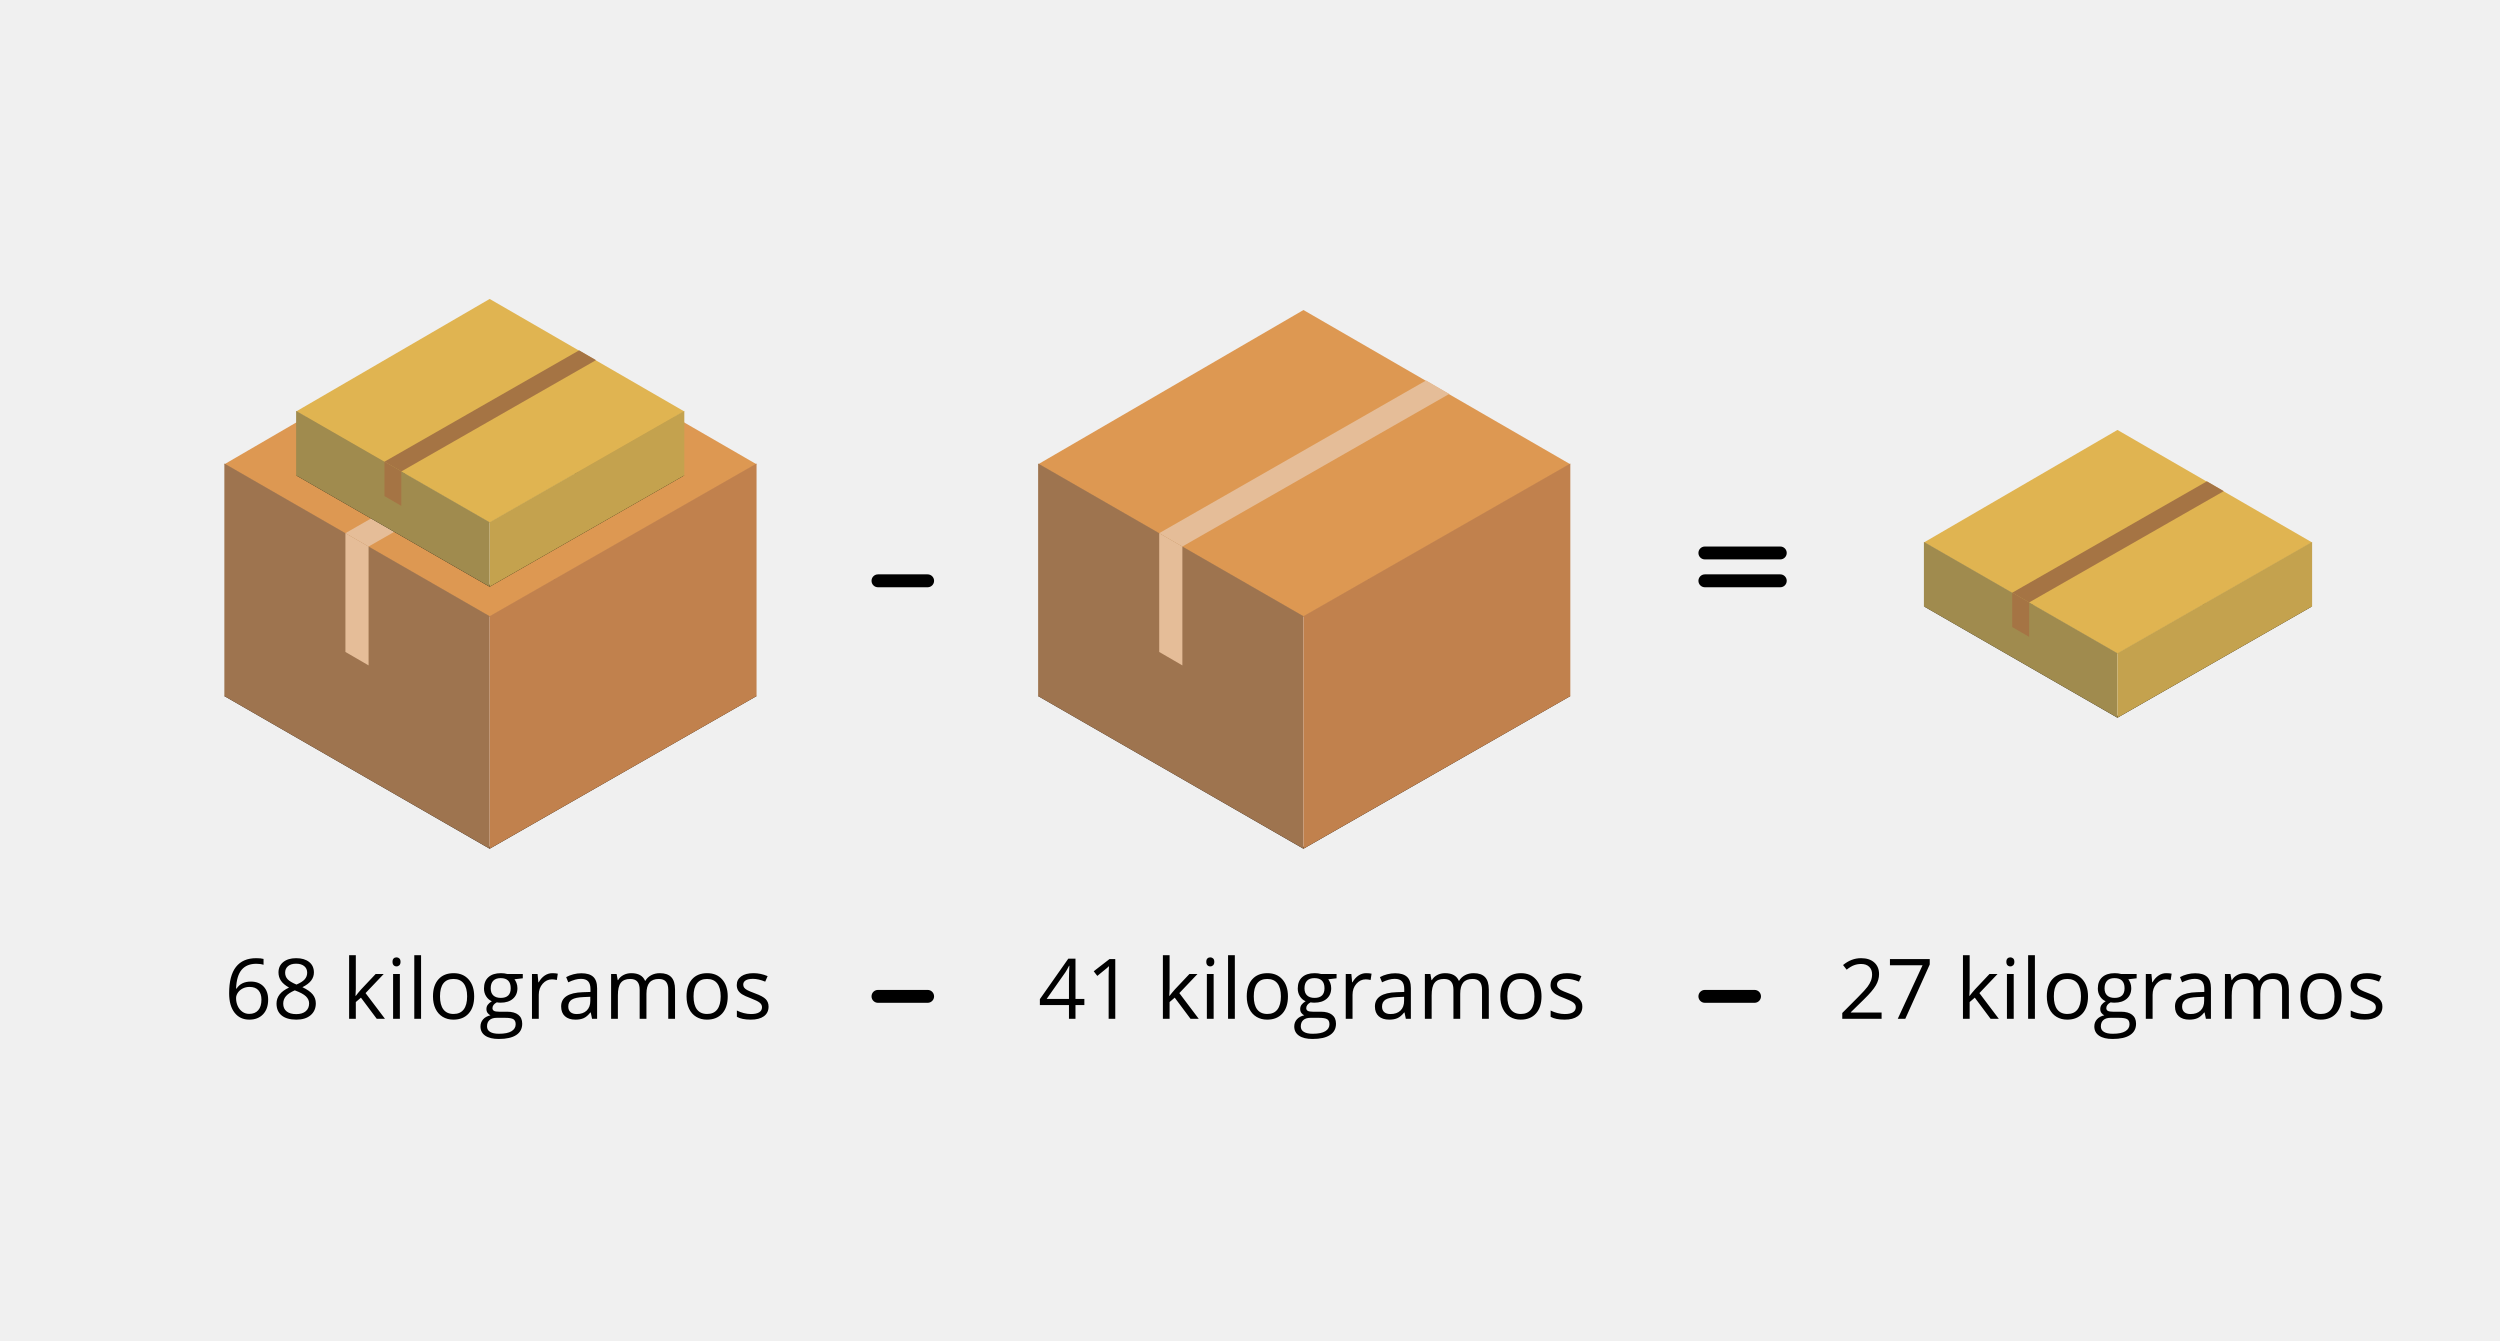
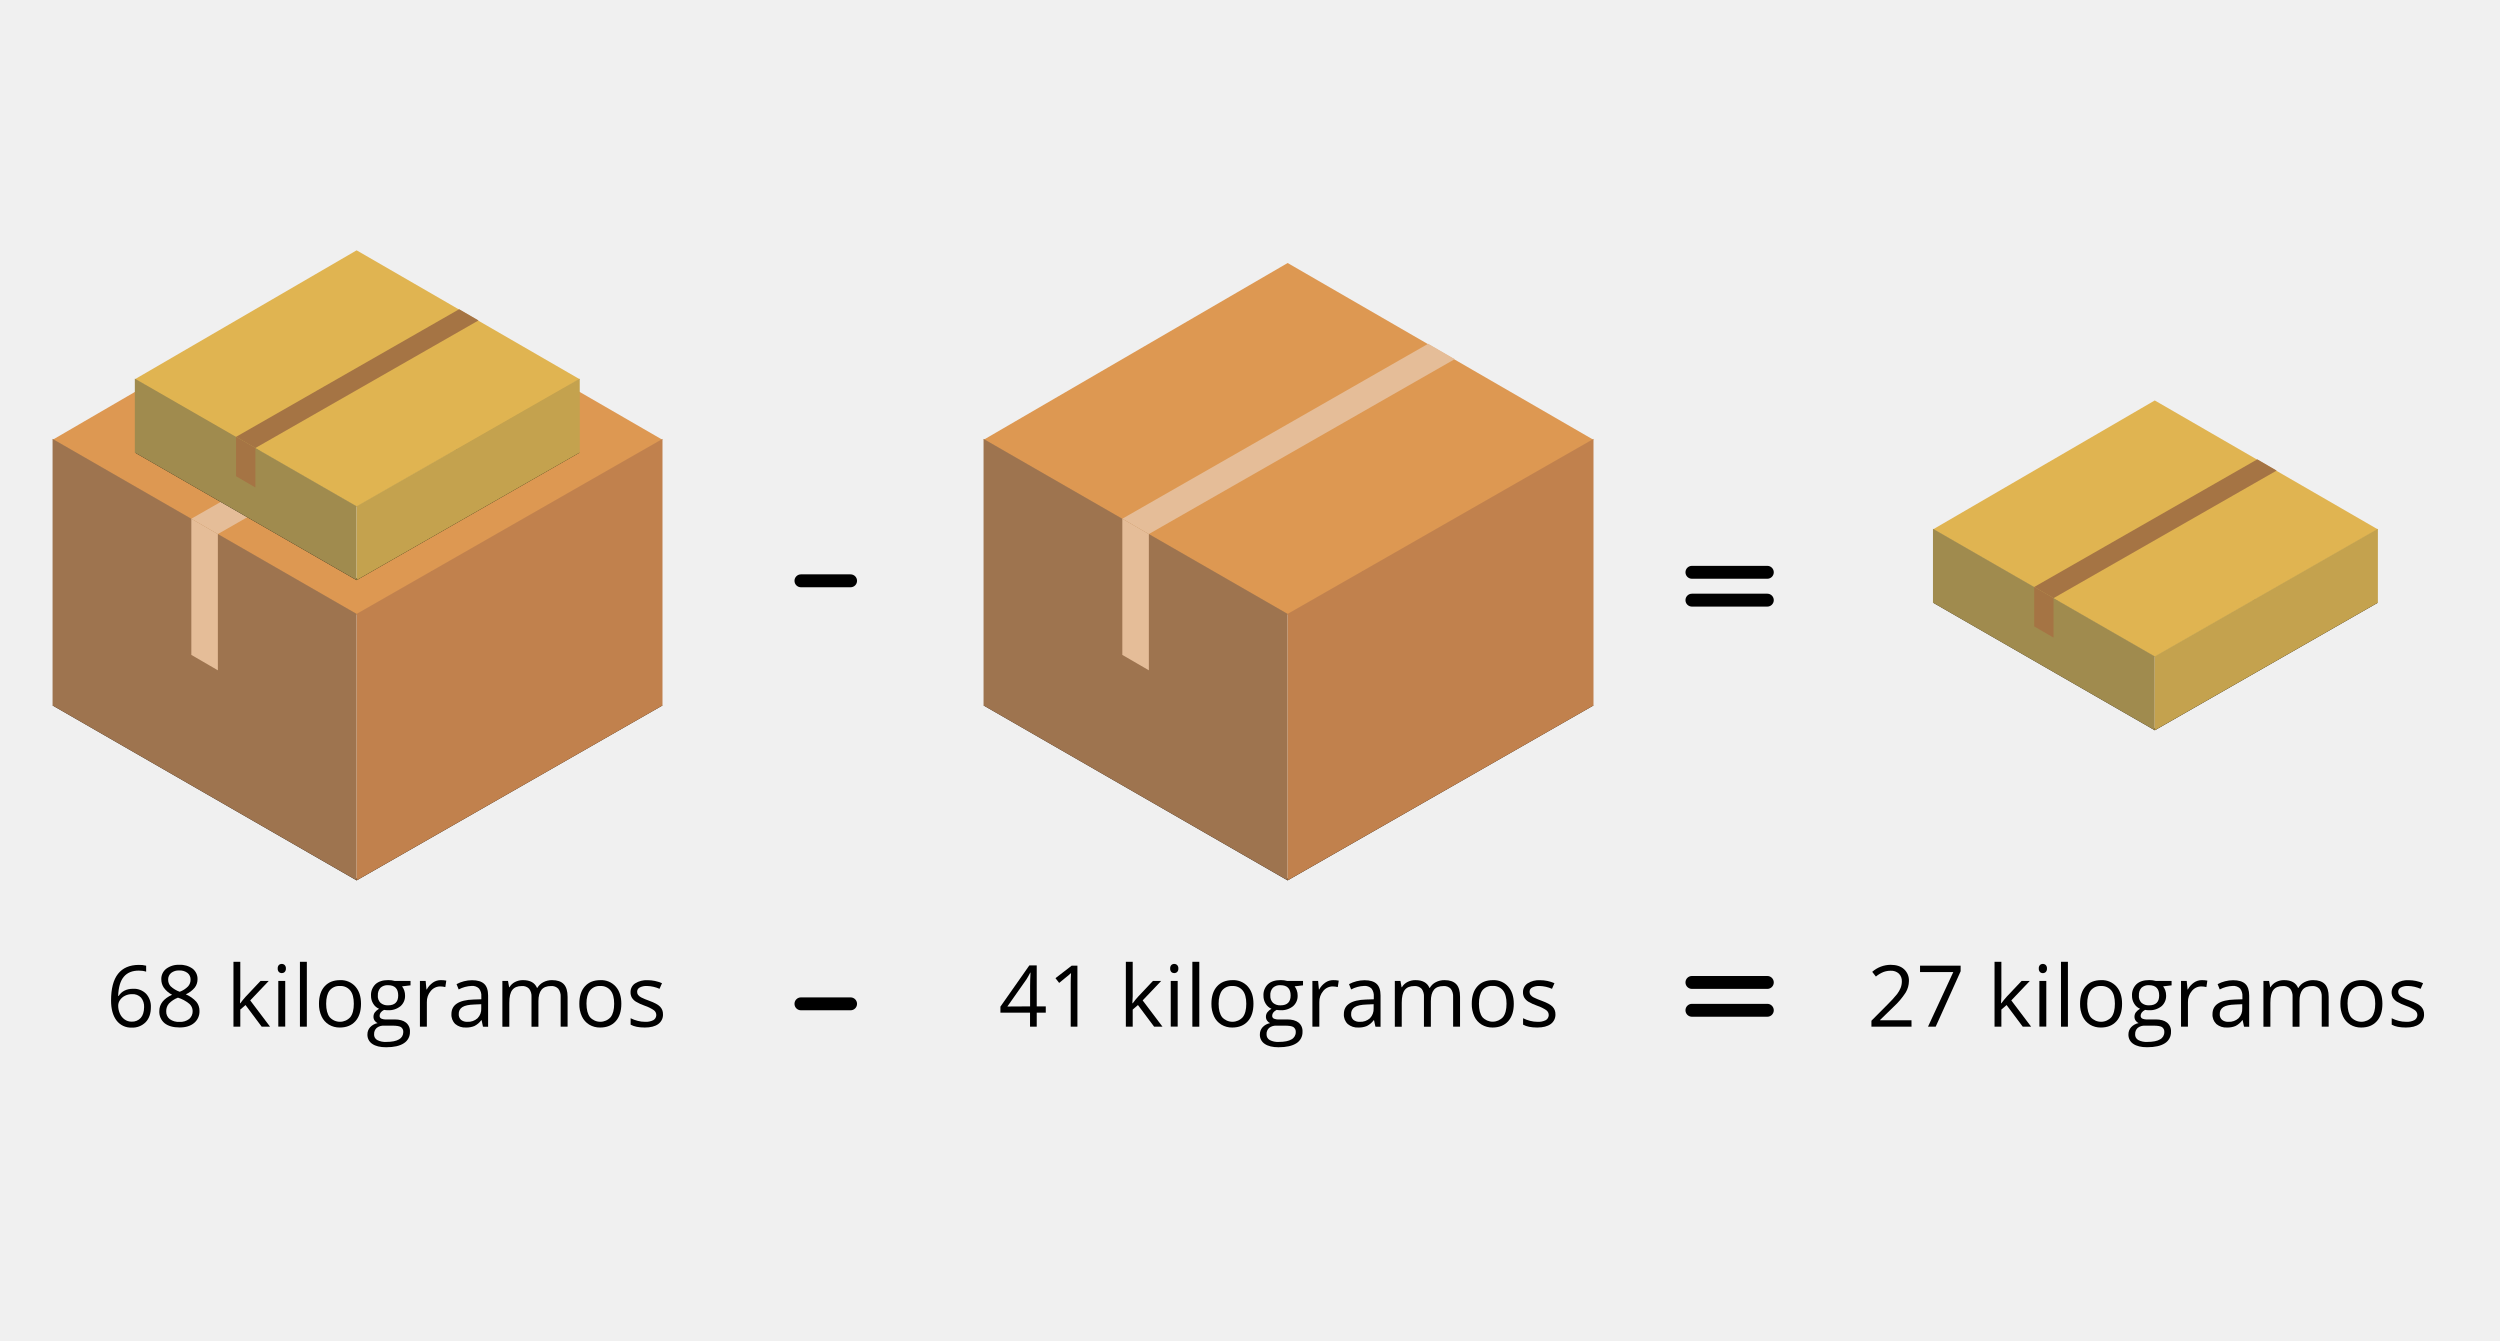
<svg xmlns="http://www.w3.org/2000/svg" id="Layer_2" data-name="Layer 2" viewBox="0 0 1492 800">
  <defs>
-     <style>.cls-1{fill:#fff;}.cls-2{fill:#dd9852;}.cls-3{fill:#9e744f;}.cls-4{fill:#c1814d;}.cls-5{fill:#e5bd98;}.cls-6{fill:#e0b451;}.cls-7{fill:#a08b4e;}.cls-8{fill:#c4a24e;}.cls-9{fill:#a57444;}.cls-10{font-size:50px;font-family:OpenSans-Regular, Open Sans;}</style>
+     <style>.cls-1{fill:#fff;}.cls-2{fill:#dd9852;}.cls-3{fill:#9e744f;}.cls-4{fill:#c1814d;}.cls-5{fill:#e5bd98;}.cls-6{fill:#e0b451;}.cls-7{fill:#a08b4e;}.cls-8{fill:#c4a24e;}.cls-9{fill:#a57444;}</style>
  </defs>
-   <polygon class="cls-1" points="134.9 415.41 295.96 325.44 450.51 415.4 292.23 505.94 134.9 415.41" />
-   <path d="M296,326l153.56,89.37-157.27,90L135.92,415.41,296,326m0-1.15L133.89,415.4l158.34,91.12L451.51,415.4,296,324.87Z" />
-   <polygon class="cls-2" points="451.51 277.08 292.23 368.2 133.89 277.08 292.23 185.02 451.51 277.08" />
-   <polygon class="cls-3" points="292.23 506.52 133.89 415.45 133.89 276.61 292.23 367.73 292.23 506.52" />
-   <polygon class="cls-4" points="292.23 506.52 451.51 415.45 451.51 276.61 292.23 367.73 292.23 506.52" />
-   <polygon class="cls-5" points="219.97 326.16 379.24 235.09 365.43 227.06 206.15 318.18 219.97 326.16" />
-   <polygon class="cls-5" points="219.97 326.16 219.97 397.11 206.15 389.09 206.15 318.18 219.97 326.16" />
-   <polygon class="cls-1" points="178.51 284.15 294.96 280.92 406.61 284.15 292.23 349.58 178.51 284.15" />
-   <path d="M294.94,281.42l109.88,3.17L292.23,349,180.29,284.6l114.65-3.18m0-1L176.72,283.7l115.5,66.46L408.41,283.7l-113.47-3.28Z" />
-   <polygon class="cls-6" points="408.4 245.56 292.23 312.03 176.72 245.56 292.23 178.41 408.4 245.56" />
-   <polygon class="cls-7" points="292.23 350.16 176.72 283.73 176.72 245.22 292.23 311.68 292.23 350.16" />
-   <polygon class="cls-8" points="292.23 350.16 408.4 283.73 408.4 245.22 292.23 311.68 292.23 350.16" />
-   <polygon class="cls-9" points="239.51 281.36 355.69 214.93 345.61 209.08 229.43 275.54 239.51 281.36" />
-   <polygon class="cls-9" points="239.51 281.36 239.51 301.91 229.43 296.06 229.43 275.54 239.51 281.36" />
-   <polygon class="cls-1" points="620.57 415.41 781.62 325.44 936.17 415.4 777.9 505.94 620.57 415.41" />
-   <path d="M781.62,326l153.55,89.37-157.27,90L621.58,415.41l160-89.39m0-1.15L619.55,415.4,777.9,506.52,937.17,415.4,781.63,324.87Z" />
-   <polygon class="cls-2" points="937.17 277.08 777.9 368.2 619.55 277.08 777.9 185.02 937.17 277.08" />
-   <polygon class="cls-3" points="777.9 506.52 619.55 415.45 619.55 276.61 777.9 367.73 777.9 506.52" />
-   <polygon class="cls-4" points="777.9 506.52 937.17 415.45 937.17 276.61 777.9 367.73 777.9 506.52" />
-   <polygon class="cls-5" points="705.64 326.16 864.91 235.09 851.09 227.06 691.82 318.18 705.64 326.16" />
-   <polygon class="cls-5" points="705.64 326.16 705.64 397.11 691.82 389.09 691.82 318.18 705.64 326.16" />
-   <polygon class="cls-1" points="1149.97 362.33 1266.42 359.1 1378.08 362.32 1263.69 427.76 1149.97 362.33" />
-   <path d="M1266.41,359.6l109.88,3.17-112.6,64.42-111.93-64.41,114.65-3.18m0-1-118.22,3.27,115.5,66.47,116.18-66.47-113.46-3.27Z" />
-   <polygon class="cls-6" points="1379.87 323.74 1263.69 390.21 1148.19 323.74 1263.69 256.59 1379.87 323.74" />
-   <polygon class="cls-7" points="1263.69 428.34 1148.19 361.91 1148.19 323.4 1263.69 389.86 1263.69 428.34" />
-   <polygon class="cls-8" points="1263.69 428.34 1379.87 361.91 1379.87 323.4 1263.69 389.86 1263.69 428.34" />
-   <polygon class="cls-9" points="1210.98 359.54 1327.16 293.11 1317.08 287.25 1200.9 353.72 1210.98 359.54" />
-   <polygon class="cls-9" points="1210.98 359.54 1210.98 380.09 1200.9 374.24 1200.9 353.72 1210.98 359.54" />
-   <text class="cls-10" transform="translate(133.89 608.04)">68 kilogramos</text>
-   <text class="cls-10" transform="translate(619.55 608.04)">41 kilogramos</text>
-   <text class="cls-10" transform="translate(1097.03 608.04)">27 kilogramos</text>
-   <rect x="520.13" y="342.78" width="37.33" height="7.7" rx="3.85" ry="3.85" />
-   <rect x="520.13" y="590.78" width="37.33" height="7.7" rx="3.85" ry="3.85" />
-   <rect x="1013.62" y="342.78" width="52.7" height="7.7" rx="3.85" ry="3.85" />
-   <rect x="1013.62" y="590.78" width="37.33" height="7.7" rx="3.85" ry="3.85" />
-   <rect x="1013.62" y="326.16" width="52.7" height="7.7" rx="3.85" ry="3.85" />
+   <polygon class="cls-1" points="32.38 421 217.11 317.81 394.38 420.99 212.85 524.85 32.38 421" />
+   <path d="M217.11,318.39,393.38,421,212.85,524.27,33.4,421,217.11,318.39m0-1.15L31.37,421,212.84,525.42,395.38,421,217.12,317.24Z" />
+   <polygon class="cls-2" points="395.38 262.48 212.84 366.9 31.37 262.48 212.84 156.96 395.38 262.48" />
+   <polygon class="cls-3" points="212.84 525.42 31.37 421.05 31.37 261.93 212.84 366.36 212.84 525.42" />
+   <polygon class="cls-4" points="212.84 525.42 395.38 421.05 395.38 261.93 212.84 366.36 212.84 525.42" />
+   <polygon class="cls-5" points="130.02 318.72 312.56 214.34 296.73 205.15 114.19 309.57 130.02 318.72" />
+   <polygon class="cls-5" points="130.02 318.72 130.02 400.04 114.19 390.84 114.19 309.57 130.02 318.72" />
+   <polygon class="cls-1" points="82.24 270.51 215.97 266.8 344.2 270.5 212.84 345.65 82.24 270.51" />
+   <path d="M216,267.3,342.41,271,212.84,345.08,84,271,216,267.3m0-1L80.46,270.06l132.37,76.17L346,270.06,216,266.3Z" />
+   <polygon class="cls-6" points="345.99 226.35 212.83 302.53 80.46 226.35 212.83 149.39 345.99 226.35" />
+   <polygon class="cls-7" points="212.83 346.23 80.46 270.09 80.46 225.96 212.83 302.13 212.83 346.23" />
+   <polygon class="cls-8" points="212.83 346.23 345.99 270.09 345.99 225.96 212.83 302.13 212.83 346.23" />
+   <polygon class="cls-9" points="152.42 267.38 285.57 191.24 274.02 184.54 140.87 260.71 152.42 267.38" />
+   <polygon class="cls-9" points="152.42 267.38 152.42 290.93 140.87 284.23 140.87 260.71 152.42 267.38" />
+   <polygon class="cls-1" points="588 421 772.73 317.81 950 420.99 768.46 524.85 588 421" />
+   <path d="M772.72,318.39,949,421,768.46,524.27,589,421,772.72,318.39m0-1.15L587,421,768.46,525.42,951,421,772.73,317.24Z" />
+   <polygon class="cls-2" points="951 262.48 768.46 366.9 586.98 262.48 768.46 156.96 951 262.48" />
+   <polygon class="cls-3" points="768.46 525.42 586.98 421.05 586.98 261.93 768.46 366.36 768.46 525.42" />
+   <polygon class="cls-4" points="768.46 525.42 951 421.05 951 261.93 768.46 366.36 768.46 525.42" />
+   <polygon class="cls-5" points="685.64 318.72 868.18 214.34 852.34 205.15 669.8 309.57 685.64 318.72" />
+   <polygon class="cls-5" points="685.64 318.72 685.64 400.04 669.8 390.84 669.8 309.57 685.64 318.72" />
+   <polygon class="cls-1" points="1155.37 360.1 1289.09 356.4 1417.33 360.1 1285.96 435.25 1155.37 360.1" />
+   <path d="M1289.08,356.9l126.45,3.65L1286,434.67l-128.8-74.12,131.92-3.65m0-1-135.49,3.75L1286,435.83l133.16-76.18-130-3.75Z" />
+   <polygon class="cls-6" points="1419.12 315.95 1285.96 392.12 1153.59 315.95 1285.96 238.99 1419.12 315.95" />
+   <polygon class="cls-7" points="1285.96 435.83 1153.59 359.69 1153.59 315.56 1285.96 391.73 1285.96 435.83" />
+   <polygon class="cls-8" points="1285.96 435.83 1419.12 359.69 1419.12 315.56 1285.96 391.73 1285.96 435.83" />
+   <polygon class="cls-9" points="1225.55 356.98 1358.7 280.84 1347.15 274.13 1214 350.31 1225.55 356.98" />
+   <polygon class="cls-9" points="1225.55 356.98 1225.55 380.53 1214 373.82 1214 350.31 1225.55 356.98" />
+   <path d="M66.28,597.17q0-10.74,4.17-16t12.34-5.32a16.13,16.13,0,0,1,4.43.48v3.56a13.94,13.94,0,0,0-4.38-.63q-5.85,0-8.94,3.65t-3.39,11.47h.3q2.75-4.27,8.67-4.28a10.19,10.19,0,0,1,7.73,3,11.16,11.16,0,0,1,2.83,8q0,5.69-3.1,8.93a11,11,0,0,1-8.38,3.25,10.78,10.78,0,0,1-9-4.24Q66.29,604.74,66.28,597.17Zm12.23,12.55A6.89,6.89,0,0,0,84,607.49q1.95-2.22,2-6.44a8.29,8.29,0,0,0-1.81-5.67,6.85,6.85,0,0,0-5.43-2.07,9.19,9.19,0,0,0-4.11.92,7.63,7.63,0,0,0-3,2.54,5.87,5.87,0,0,0-1.11,3.36,11.56,11.56,0,0,0,1,4.78,8.36,8.36,0,0,0,2.83,3.51A7,7,0,0,0,78.51,609.72Z" />
+   <path d="M107.07,575.8a12.4,12.4,0,0,1,7.9,2.32,7.73,7.73,0,0,1,2.91,6.4,8,8,0,0,1-1.67,4.9,14.69,14.69,0,0,1-5.33,4,17.83,17.83,0,0,1,6.3,4.44,8.37,8.37,0,0,1,1.87,5.4,9,9,0,0,1-3.16,7.23q-3.17,2.7-8.67,2.7-5.82,0-9-2.55a8.77,8.77,0,0,1-3.14-7.24q0-6.24,7.62-9.73a14.1,14.1,0,0,1-4.93-4.2,8.88,8.88,0,0,1-1.5-5,7.68,7.68,0,0,1,2.93-6.31A12.12,12.12,0,0,1,107.07,575.8ZM99.2,603.54a5.65,5.65,0,0,0,2.08,4.66,9.12,9.12,0,0,0,5.84,1.67,8.73,8.73,0,0,0,5.78-1.74,5.94,5.94,0,0,0,2.07-4.79,5.82,5.82,0,0,0-2-4.29,19.83,19.83,0,0,0-6.77-3.65,14.81,14.81,0,0,0-5.38,3.52A6.85,6.85,0,0,0,99.2,603.54ZM107,579.17a7.32,7.32,0,0,0-4.88,1.49,5,5,0,0,0-1.77,4,5.72,5.72,0,0,0,1.47,3.94,15.5,15.5,0,0,0,5.43,3.29,13.55,13.55,0,0,0,5-3.22,5.92,5.92,0,0,0,1.48-4,4.89,4.89,0,0,0-1.8-4A7.59,7.59,0,0,0,107,579.17Z" />
+   <path d="M143.4,598.76a50.51,50.51,0,0,1,3.27-4l8.81-9.34h4.91l-11.06,11.63,11.83,15.66h-5l-9.63-12.9-3.12,2.69v10.21h-4.08V574h4.08v20.54c0,.91-.06,2.32-.19,4.23Z" />
+   <path d="M165.74,578a2.75,2.75,0,0,1,.7-2.08,2.47,2.47,0,0,1,1.74-.65,2.42,2.42,0,0,1,1.72.67,2.7,2.7,0,0,1,.72,2.06,2.73,2.73,0,0,1-.72,2.08,2.51,2.51,0,0,1-3.46,0A2.77,2.77,0,0,1,165.74,578Zm4.48,34.69h-4.13V585.44h4.13Z" />
+   <path d="M183.12,612.73H179V574h4.13Z" />
+   <path d="M215.45,599.06q0,6.68-3.37,10.42t-9.28,3.75a12.26,12.26,0,0,1-6.5-1.72,11.27,11.27,0,0,1-4.38-4.93,17,17,0,0,1-1.55-7.52q0-6.67,3.34-10.39t9.26-3.73a11.54,11.54,0,0,1,9.1,3.81Q215.45,592.56,215.45,599.06Zm-20.8,0q0,5.24,2.1,8a8.29,8.29,0,0,0,12.31,0q2.1-2.71,2.1-8t-2.1-7.9a7.36,7.36,0,0,0-6.21-2.71,7.28,7.28,0,0,0-6.13,2.67Q194.65,593.78,194.65,599.06Z" />
+   <path d="M245,585.44v2.62l-5.05.59a8.95,8.95,0,0,1,1.79,5.46,8.07,8.07,0,0,1-2.74,6.4,11.07,11.07,0,0,1-7.52,2.39,12.76,12.76,0,0,1-2.29-.2q-2.64,1.39-2.64,3.51a1.78,1.78,0,0,0,.92,1.66,6.82,6.82,0,0,0,3.16.53h4.83q4.44,0,6.81,1.87a6.47,6.47,0,0,1,2.38,5.43,7.76,7.76,0,0,1-3.63,6.91Q237.41,625,230.44,625q-5.35,0-8.26-2a6.42,6.42,0,0,1-2.9-5.62,6.29,6.29,0,0,1,1.6-4.31,8.09,8.09,0,0,1,4.48-2.47,4.28,4.28,0,0,1-1.76-1.47,3.88,3.88,0,0,1-.71-2.31,4.42,4.42,0,0,1,.8-2.62,8.19,8.19,0,0,1,2.52-2.16,7.33,7.33,0,0,1-3.45-3,8.69,8.69,0,0,1-1.34-4.78,8.84,8.84,0,0,1,2.69-6.91q2.7-2.43,7.62-2.43a13.89,13.89,0,0,1,3.86.5Zm-21.76,31.88a3.72,3.72,0,0,0,1.86,3.36,10.37,10.37,0,0,0,5.36,1.14q5.2,0,7.71-1.55a4.79,4.79,0,0,0,2.5-4.22,3.35,3.35,0,0,0-1.37-3.08q-1.37-.86-5.16-.86h-4.95a6.53,6.53,0,0,0-4.39,1.35A4.81,4.81,0,0,0,223.27,617.32Zm2.24-23.14a5.53,5.53,0,0,0,1.62,4.33,6.45,6.45,0,0,0,4.5,1.47c4,0,6.05-2,6.05-5.87q0-6.15-6.12-6.15a6.07,6.07,0,0,0-4.48,1.56A6.31,6.31,0,0,0,225.51,594.18Z" />
+   <path d="M263.08,584.94a16.19,16.19,0,0,1,3.27.3l-.58,3.84a14,14,0,0,0-3-.38,7.29,7.29,0,0,0-5.67,2.69,9.8,9.8,0,0,0-2.35,6.7v14.64h-4.14V585.44h3.42l.47,5.06h.2a11.89,11.89,0,0,1,3.66-4.11A8.2,8.2,0,0,1,263.08,584.94Z" />
+   <path d="M288.24,612.73l-.82-3.88h-.2a11.44,11.44,0,0,1-4.08,3.47,12.31,12.31,0,0,1-5.06.91,9.16,9.16,0,0,1-6.37-2.09,7.64,7.64,0,0,1-2.3-5.95q0-8.27,13.22-8.67l4.63-.15v-1.69a6.92,6.92,0,0,0-1.38-4.74,5.65,5.65,0,0,0-4.42-1.54,18,18,0,0,0-7.72,2.1l-1.27-3.17a19.82,19.82,0,0,1,4.42-1.72,19.43,19.43,0,0,1,4.82-.62q4.89,0,7.24,2.17c1.56,1.44,2.35,3.76,2.35,7v18.62Zm-9.34-2.91A8.39,8.39,0,0,0,285,607.7a7.81,7.81,0,0,0,2.21-5.92v-2.47l-4.14.18q-4.92.16-7.11,1.53a4.62,4.62,0,0,0-2.18,4.22,4.28,4.28,0,0,0,1.36,3.41A5.63,5.63,0,0,0,278.9,609.82Z" />
+   <path d="M334.6,612.73V595a7.38,7.38,0,0,0-1.39-4.9,5.42,5.42,0,0,0-4.33-1.63q-3.87,0-5.71,2.22c-1.22,1.48-1.84,3.75-1.84,6.82v15.24H317.2V595a7.38,7.38,0,0,0-1.4-4.9,5.45,5.45,0,0,0-4.36-1.63c-2.59,0-4.48.78-5.69,2.33s-1.8,4.1-1.8,7.64v14.31h-4.13V585.44h3.36l.67,3.74h.2a8.14,8.14,0,0,1,3.3-3.12,10.17,10.17,0,0,1,4.77-1.12q6.39,0,8.36,4.63h.2a8.81,8.81,0,0,1,3.54-3.38,11,11,0,0,1,5.28-1.25c3.09,0,5.4.8,6.93,2.38s2.31,4.12,2.31,7.61v17.8Z" />
+   <path d="M370.81,599.06q0,6.68-3.36,10.42t-9.29,3.75a12.28,12.28,0,0,1-6.5-1.72,11.33,11.33,0,0,1-4.38-4.93,17.17,17.17,0,0,1-1.54-7.52q0-6.67,3.33-10.39c2.23-2.49,5.31-3.73,9.27-3.73a11.55,11.55,0,0,1,9.1,3.81Q370.82,592.56,370.81,599.06Zm-20.79,0q0,5.24,2.09,8a8.29,8.29,0,0,0,12.31,0q2.11-2.71,2.11-8t-2.11-7.9a7.36,7.36,0,0,0-6.21-2.71,7.26,7.26,0,0,0-6.12,2.67Q350,593.78,350,599.06Z" />
+   <path d="M395.67,605.29a6.85,6.85,0,0,1-2.84,5.88c-1.9,1.37-4.55,2.06-8,2.06q-5.43,0-8.47-1.72v-3.83a20.62,20.62,0,0,0,4.22,1.57,17.69,17.69,0,0,0,4.35.57,9.83,9.83,0,0,0,5-1,3.56,3.56,0,0,0,.36-5.88,21.59,21.59,0,0,0-5.39-2.68,28.55,28.55,0,0,1-5.42-2.48,7.28,7.28,0,0,1-2.39-2.4,6.28,6.28,0,0,1-.78-3.21,6.13,6.13,0,0,1,2.71-5.27,12.7,12.7,0,0,1,7.45-1.93,21.66,21.66,0,0,1,8.61,1.8l-1.47,3.36a19.77,19.77,0,0,0-7.44-1.7,8.47,8.47,0,0,0-4.43.93,2.84,2.84,0,0,0-1.5,2.54,3.08,3.08,0,0,0,.56,1.86,5.39,5.39,0,0,0,1.81,1.47,39.12,39.12,0,0,0,4.78,2c3.24,1.18,5.42,2.36,6.56,3.56A6.28,6.28,0,0,1,395.67,605.29Z" />
+   <path d="M624.12,604.37h-5.4v8.36h-4v-8.36H597.05v-3.61l17.28-24.63h4.39v24.48h5.4Zm-9.36-3.76V588.5q0-3.56.25-8h-.2a39.15,39.15,0,0,1-2.24,4l-11.38,16.19Z" />
+   <path d="M643,612.73h-4V586.79q0-3.24.2-6.13c-.35.35-.74.71-1.17,1.1s-2.41,2-5.93,4.85l-2.19-2.84,9.64-7.44H643Z" />
+   <path d="M676,598.76a47.82,47.82,0,0,1,3.26-4l8.82-9.34H693l-11.06,11.63,11.83,15.66h-5l-9.64-12.9L676,602.52v10.21h-4.09V574H676v20.54c0,.91-.07,2.33-.2,4.23Z" />
+   <path d="M698.36,578a2.75,2.75,0,0,1,.69-2.07,2.46,2.46,0,0,1,1.75-.66,2.41,2.41,0,0,1,1.71.67,2.67,2.67,0,0,1,.73,2.06,2.72,2.72,0,0,1-.73,2.09,2.54,2.54,0,0,1-3.46,0A2.83,2.83,0,0,1,698.36,578Zm4.48,34.69H698.7V585.44h4.14Z" />
+   <path d="M715.74,612.73H711.6V574h4.14Z" />
+   <path d="M748.06,599.06q0,6.68-3.36,10.42t-9.29,3.75a12.26,12.26,0,0,1-6.5-1.72,11.33,11.33,0,0,1-4.38-4.93,17.14,17.14,0,0,1-1.55-7.52q0-6.67,3.34-10.39t9.26-3.73a11.56,11.56,0,0,1,9.11,3.81Q748.07,592.56,748.06,599.06Zm-20.79,0c0,3.49.69,6.15,2.09,8a8.29,8.29,0,0,0,12.31,0q2.12-2.71,2.11-8t-2.11-7.9a7.38,7.38,0,0,0-6.21-2.7,7.27,7.27,0,0,0-6.13,2.66C728,592.9,727.27,595.54,727.27,599.06Z" />
+   <path d="M777.64,585.44v2.62l-5,.59a9,9,0,0,1,1.24,2.28,8.62,8.62,0,0,1,.55,3.18,8.07,8.07,0,0,1-2.74,6.4,11.05,11.05,0,0,1-7.52,2.39,12.76,12.76,0,0,1-2.29-.2q-2.64,1.39-2.64,3.51a1.8,1.8,0,0,0,.92,1.66,6.87,6.87,0,0,0,3.17.53h4.83q4.42,0,6.81,1.87a6.49,6.49,0,0,1,2.37,5.43,7.76,7.76,0,0,1-3.63,6.91Q770,625,763.05,625q-5.35,0-8.25-2a6.41,6.41,0,0,1-2.91-5.62,6.34,6.34,0,0,1,1.6-4.31,8.09,8.09,0,0,1,4.48-2.47,4.19,4.19,0,0,1-1.75-1.47,3.82,3.82,0,0,1-.71-2.31,4.41,4.41,0,0,1,.79-2.62,8.32,8.32,0,0,1,2.52-2.16,7.37,7.37,0,0,1-3.45-3,8.68,8.68,0,0,1-1.33-4.78,8.81,8.81,0,0,1,2.69-6.91q2.68-2.43,7.62-2.43a14,14,0,0,1,3.86.5Zm-21.76,31.88a3.71,3.71,0,0,0,1.87,3.36,10.33,10.33,0,0,0,5.35,1.14q5.21,0,7.71-1.55a4.77,4.77,0,0,0,2.5-4.22,3.35,3.35,0,0,0-1.37-3.08q-1.37-.86-5.15-.86h-5a6.5,6.5,0,0,0-4.38,1.35A4.78,4.78,0,0,0,755.88,617.32Zm2.24-23.14a5.57,5.57,0,0,0,1.62,4.34,6.46,6.46,0,0,0,4.51,1.46c4,0,6-2,6-5.87q0-6.15-6.13-6.15a6.05,6.05,0,0,0-4.48,1.57A6.27,6.27,0,0,0,758.12,594.18Z" />
+   <path d="M795.7,584.94a16.08,16.08,0,0,1,3.26.3l-.57,3.84a14.11,14.11,0,0,0-3-.38,7.29,7.29,0,0,0-5.67,2.69,9.87,9.87,0,0,0-2.35,6.7v14.64h-4.13V585.44h3.41l.47,5.06h.2a11.89,11.89,0,0,1,3.66-4.11A8.21,8.21,0,0,1,795.7,584.94Z" />
+   <path d="M820.85,612.73l-.82-3.88h-.2a11.42,11.42,0,0,1-4.07,3.47,12.39,12.39,0,0,1-5.07.91,9.07,9.07,0,0,1-6.36-2.09,7.61,7.61,0,0,1-2.31-5.95q0-8.27,13.23-8.67l4.63-.15v-1.69a6.92,6.92,0,0,0-1.38-4.74,5.7,5.7,0,0,0-4.42-1.54,17.93,17.93,0,0,0-7.72,2.1l-1.27-3.17a20.12,20.12,0,0,1,9.24-2.34q4.88,0,7.23,2.17t2.35,7v18.62Zm-9.34-2.91a8.38,8.38,0,0,0,6.07-2.12,7.85,7.85,0,0,0,2.2-5.92v-2.47l-4.13.18q-4.93.16-7.11,1.53a4.6,4.6,0,0,0-2.18,4.22,4.27,4.27,0,0,0,1.35,3.41A5.65,5.65,0,0,0,811.51,609.82Z" />
+   <path d="M867.22,612.73V595a7.34,7.34,0,0,0-1.4-4.89,5.38,5.38,0,0,0-4.33-1.63c-2.57,0-4.47.73-5.7,2.21s-1.85,3.75-1.85,6.82v15.24h-4.13V595a7.34,7.34,0,0,0-1.39-4.89,5.43,5.43,0,0,0-4.36-1.63q-3.88,0-5.69,2.32c-1.21,1.56-1.81,4.1-1.81,7.64v14.31h-4.13V585.44h3.36l.67,3.74h.2a8.14,8.14,0,0,1,3.3-3.12,10.17,10.17,0,0,1,4.77-1.12q6.4,0,8.37,4.64h.2a8.68,8.68,0,0,1,3.53-3.39,11,11,0,0,1,5.28-1.25c3.09,0,5.4.8,6.94,2.38s2.3,4.12,2.3,7.61v17.8Z" />
+   <path d="M903.43,599.06q0,6.68-3.37,10.42t-9.28,3.75a12.23,12.23,0,0,1-6.5-1.72,11.29,11.29,0,0,1-4.39-4.93,17.14,17.14,0,0,1-1.54-7.52q0-6.67,3.34-10.39t9.26-3.73a11.54,11.54,0,0,1,9.1,3.81Q903.43,592.56,903.43,599.06Zm-20.8,0q0,5.24,2.09,8A8.3,8.3,0,0,0,897,607q2.1-2.71,2.1-8t-2.1-7.9a7.41,7.41,0,0,0-6.21-2.7,7.27,7.27,0,0,0-6.13,2.66C883.32,592.9,882.63,595.54,882.63,599.06Z" />
+   <path d="M928.28,605.29a6.85,6.85,0,0,1-2.84,5.88q-2.84,2.05-8,2.06-5.43,0-8.47-1.72v-3.83a20.71,20.71,0,0,0,4.23,1.57,17.68,17.68,0,0,0,4.34.57,9.83,9.83,0,0,0,5-1,3.56,3.56,0,0,0,.36-5.88,22,22,0,0,0-5.39-2.68,29.64,29.64,0,0,1-5.42-2.47,7.5,7.5,0,0,1-2.39-2.41,6.28,6.28,0,0,1-.78-3.21,6.13,6.13,0,0,1,2.71-5.27,12.72,12.72,0,0,1,7.45-1.93,21.74,21.74,0,0,1,8.62,1.8l-1.47,3.36a19.78,19.78,0,0,0-7.45-1.7,8.47,8.47,0,0,0-4.43.93,2.84,2.84,0,0,0-1.5,2.54,3.08,3.08,0,0,0,.56,1.86,5.5,5.5,0,0,0,1.81,1.47,39.12,39.12,0,0,0,4.78,2q4.86,1.77,6.56,3.56A6.28,6.28,0,0,1,928.28,605.29Z" />
+   <path d="M1140.8,612.73h-23.93v-3.56l9.58-9.63a71.93,71.93,0,0,0,5.78-6.33,16,16,0,0,0,2.09-3.68,10.5,10.5,0,0,0,.7-3.86,6.09,6.09,0,0,0-1.77-4.62,6.75,6.75,0,0,0-4.9-1.71,12.27,12.27,0,0,0-4.3.75,17.23,17.23,0,0,0-4.52,2.71l-2.19-2.81a16.76,16.76,0,0,1,11-4.19c3.42,0,6.11.88,8,2.63a9,9,0,0,1,2.91,7.06,13.59,13.59,0,0,1-1.94,6.85,43.52,43.52,0,0,1-7.27,8.57l-8,7.79v.2h18.73Z" />
+   <path d="M1150.63,612.73l15.09-32.59h-19.84v-3.81h24.23v3.31l-14.89,33.09Z" />
+   <path d="M1194.41,598.76a50,50,0,0,1,3.26-4l8.82-9.34h4.9l-11.05,11.63,11.83,15.66h-5l-9.64-12.9-3.11,2.69v10.21h-4.08V574h4.08v20.54c0,.91-.07,2.33-.2,4.23Z" />
+   <path d="M1216.75,578a2.71,2.71,0,0,1,.7-2.07,2.42,2.42,0,0,1,1.74-.66,2.45,2.45,0,0,1,1.72.67,2.7,2.7,0,0,1,.72,2.06,2.76,2.76,0,0,1-.72,2.09,2.46,2.46,0,0,1-1.72.68,2.39,2.39,0,0,1-1.74-.68A2.79,2.79,0,0,1,1216.75,578Zm4.48,34.69h-4.13V585.44h4.13Z" />
+   <path d="M1234.13,612.73H1230V574h4.13Z" />
+   <path d="M1266.45,599.06q0,6.68-3.36,10.42t-9.29,3.75a12.28,12.28,0,0,1-6.5-1.72,11.33,11.33,0,0,1-4.38-4.93,17.14,17.14,0,0,1-1.54-7.52q0-6.67,3.33-10.39t9.27-3.73a11.55,11.55,0,0,1,9.1,3.81Q1266.46,592.56,1266.45,599.06Zm-20.79,0q0,5.24,2.09,8a8.3,8.3,0,0,0,12.32,0q2.1-2.71,2.1-8t-2.1-7.9a7.42,7.42,0,0,0-6.22-2.7,7.25,7.25,0,0,0-6.12,2.66C1246.35,592.9,1245.66,595.54,1245.66,599.06Z" />
+   <path d="M1296,585.44v2.62l-5.06.59a9,9,0,0,1,1.25,2.28,8.83,8.83,0,0,1,.55,3.18,8.1,8.1,0,0,1-2.74,6.4,11.09,11.09,0,0,1-7.52,2.39,12.87,12.87,0,0,1-2.3-.2q-2.64,1.39-2.64,3.51a1.79,1.79,0,0,0,.93,1.66,6.79,6.79,0,0,0,3.16.53h4.83q4.44,0,6.81,1.87a6.47,6.47,0,0,1,2.38,5.43,7.75,7.75,0,0,1-3.64,6.91q-3.63,2.37-10.61,2.38c-3.56,0-6.32-.67-8.25-2a6.42,6.42,0,0,1-2.9-5.62,6.33,6.33,0,0,1,1.59-4.31,8.13,8.13,0,0,1,4.48-2.47,4.25,4.25,0,0,1-1.75-1.47,3.88,3.88,0,0,1-.71-2.31,4.42,4.42,0,0,1,.8-2.62,8.39,8.39,0,0,1,2.51-2.16,7.37,7.37,0,0,1-3.45-3,8.68,8.68,0,0,1-1.33-4.78,8.84,8.84,0,0,1,2.69-6.91q2.69-2.43,7.62-2.43a13.94,13.94,0,0,1,3.86.5Zm-21.77,31.88a3.73,3.73,0,0,0,1.87,3.36,10.37,10.37,0,0,0,5.36,1.14q5.19,0,7.7-1.55a4.77,4.77,0,0,0,2.5-4.22,3.33,3.33,0,0,0-1.37-3.08c-.91-.57-2.63-.86-5.15-.86h-5a6.52,6.52,0,0,0-4.38,1.35A4.81,4.81,0,0,0,1274.27,617.32Zm2.24-23.14a5.57,5.57,0,0,0,1.62,4.34,6.46,6.46,0,0,0,4.51,1.46c4,0,6-2,6-5.87q0-6.15-6.12-6.15a6.06,6.06,0,0,0-4.49,1.57A6.31,6.31,0,0,0,1276.51,594.18Z" />
+   <path d="M1314.09,584.94a16.08,16.08,0,0,1,3.26.3l-.57,3.84a14,14,0,0,0-3-.38,7.27,7.27,0,0,0-5.66,2.69,9.83,9.83,0,0,0-2.36,6.7v14.64h-4.13V585.44h3.41l.48,5.06h.19a12.09,12.09,0,0,1,3.66-4.11A8.21,8.21,0,0,1,1314.09,584.94Z" />
+   <path d="M1339.24,612.73l-.82-3.88h-.2a11.42,11.42,0,0,1-4.07,3.47,12.33,12.33,0,0,1-5.07.91,9.1,9.1,0,0,1-6.36-2.09,7.61,7.61,0,0,1-2.3-5.95q0-8.27,13.22-8.67l4.63-.15v-1.69a6.92,6.92,0,0,0-1.38-4.74,5.68,5.68,0,0,0-4.42-1.54,18,18,0,0,0-7.72,2.1l-1.27-3.17a19.15,19.15,0,0,1,4.42-1.71,18.93,18.93,0,0,1,4.82-.63q4.88,0,7.23,2.17t2.36,7v18.62Zm-9.34-2.91a8.36,8.36,0,0,0,6.07-2.12,7.81,7.81,0,0,0,2.2-5.92v-2.47l-4.13.18q-4.93.16-7.11,1.53a4.62,4.62,0,0,0-2.18,4.22,4.25,4.25,0,0,0,1.36,3.41A5.62,5.62,0,0,0,1329.9,609.82Z" />
+   <path d="M1385.61,612.73V595a7.34,7.34,0,0,0-1.39-4.89,5.4,5.4,0,0,0-4.34-1.63c-2.57,0-4.47.73-5.7,2.21s-1.84,3.75-1.84,6.82v15.24h-4.13V595a7.34,7.34,0,0,0-1.4-4.89,5.42,5.42,0,0,0-4.36-1.63c-2.59,0-4.48.77-5.69,2.32s-1.8,4.1-1.8,7.64v14.31h-4.14V585.44h3.36l.68,3.74h.2a8.14,8.14,0,0,1,3.3-3.12,10.17,10.17,0,0,1,4.77-1.12q6.39,0,8.36,4.64h.2a8.65,8.65,0,0,1,3.54-3.39,11,11,0,0,1,5.28-1.25c3.08,0,5.4.8,6.93,2.38s2.31,4.12,2.31,7.61v17.8Z" />
+   <path d="M1421.82,599.06q0,6.68-3.36,10.42t-9.29,3.75a12.26,12.26,0,0,1-6.5-1.72,11.33,11.33,0,0,1-4.38-4.93,17.14,17.14,0,0,1-1.55-7.52q0-6.67,3.34-10.39t9.26-3.73a11.56,11.56,0,0,1,9.11,3.81Q1421.81,592.56,1421.82,599.06Zm-20.79,0c0,3.49.69,6.15,2.09,8a8.29,8.29,0,0,0,12.31,0c1.4-1.81,2.11-4.47,2.11-8s-.71-6.1-2.11-7.9a7.38,7.38,0,0,0-6.21-2.7,7.27,7.27,0,0,0-6.13,2.66C1401.71,592.9,1401,595.54,1401,599.06Z" />
+   <path d="M1446.67,605.29a6.83,6.83,0,0,1-2.84,5.88q-2.83,2.05-8,2.06-5.43,0-8.46-1.72v-3.83a20.62,20.62,0,0,0,4.22,1.57,17.68,17.68,0,0,0,4.34.57,9.83,9.83,0,0,0,5-1,3.55,3.55,0,0,0,.36-5.88,21.76,21.76,0,0,0-5.39-2.68,29.15,29.15,0,0,1-5.41-2.47,7.4,7.4,0,0,1-2.39-2.41,6.61,6.61,0,0,1,1.93-8.48,12.69,12.69,0,0,1,7.44-1.93,21.74,21.74,0,0,1,8.62,1.8l-1.47,3.36a19.78,19.78,0,0,0-7.45-1.7,8.5,8.5,0,0,0-4.43.93,2.83,2.83,0,0,0-1.49,2.54,3,3,0,0,0,.56,1.86,5.34,5.34,0,0,0,1.8,1.47,39.85,39.85,0,0,0,4.78,2q4.86,1.77,6.57,3.56A6.32,6.32,0,0,1,1446.67,605.29Z" />
+   <rect x="474.15" y="342.78" width="37.33" height="7.7" rx="3.85" ry="3.85" />
+   <rect x="474.15" y="595.24" width="37.33" height="7.7" rx="3.85" ry="3.85" />
+   <rect x="1005.89" y="354.32" width="52.7" height="7.7" rx="3.85" ry="3.85" />
+   <rect x="1005.89" y="337.7" width="52.7" height="7.7" rx="3.85" ry="3.85" />
+   <rect x="1005.89" y="599.09" width="52.7" height="7.7" rx="3.85" ry="3.85" />
+   <rect x="1005.89" y="582.47" width="52.7" height="7.7" rx="3.85" ry="3.85" />
</svg>
